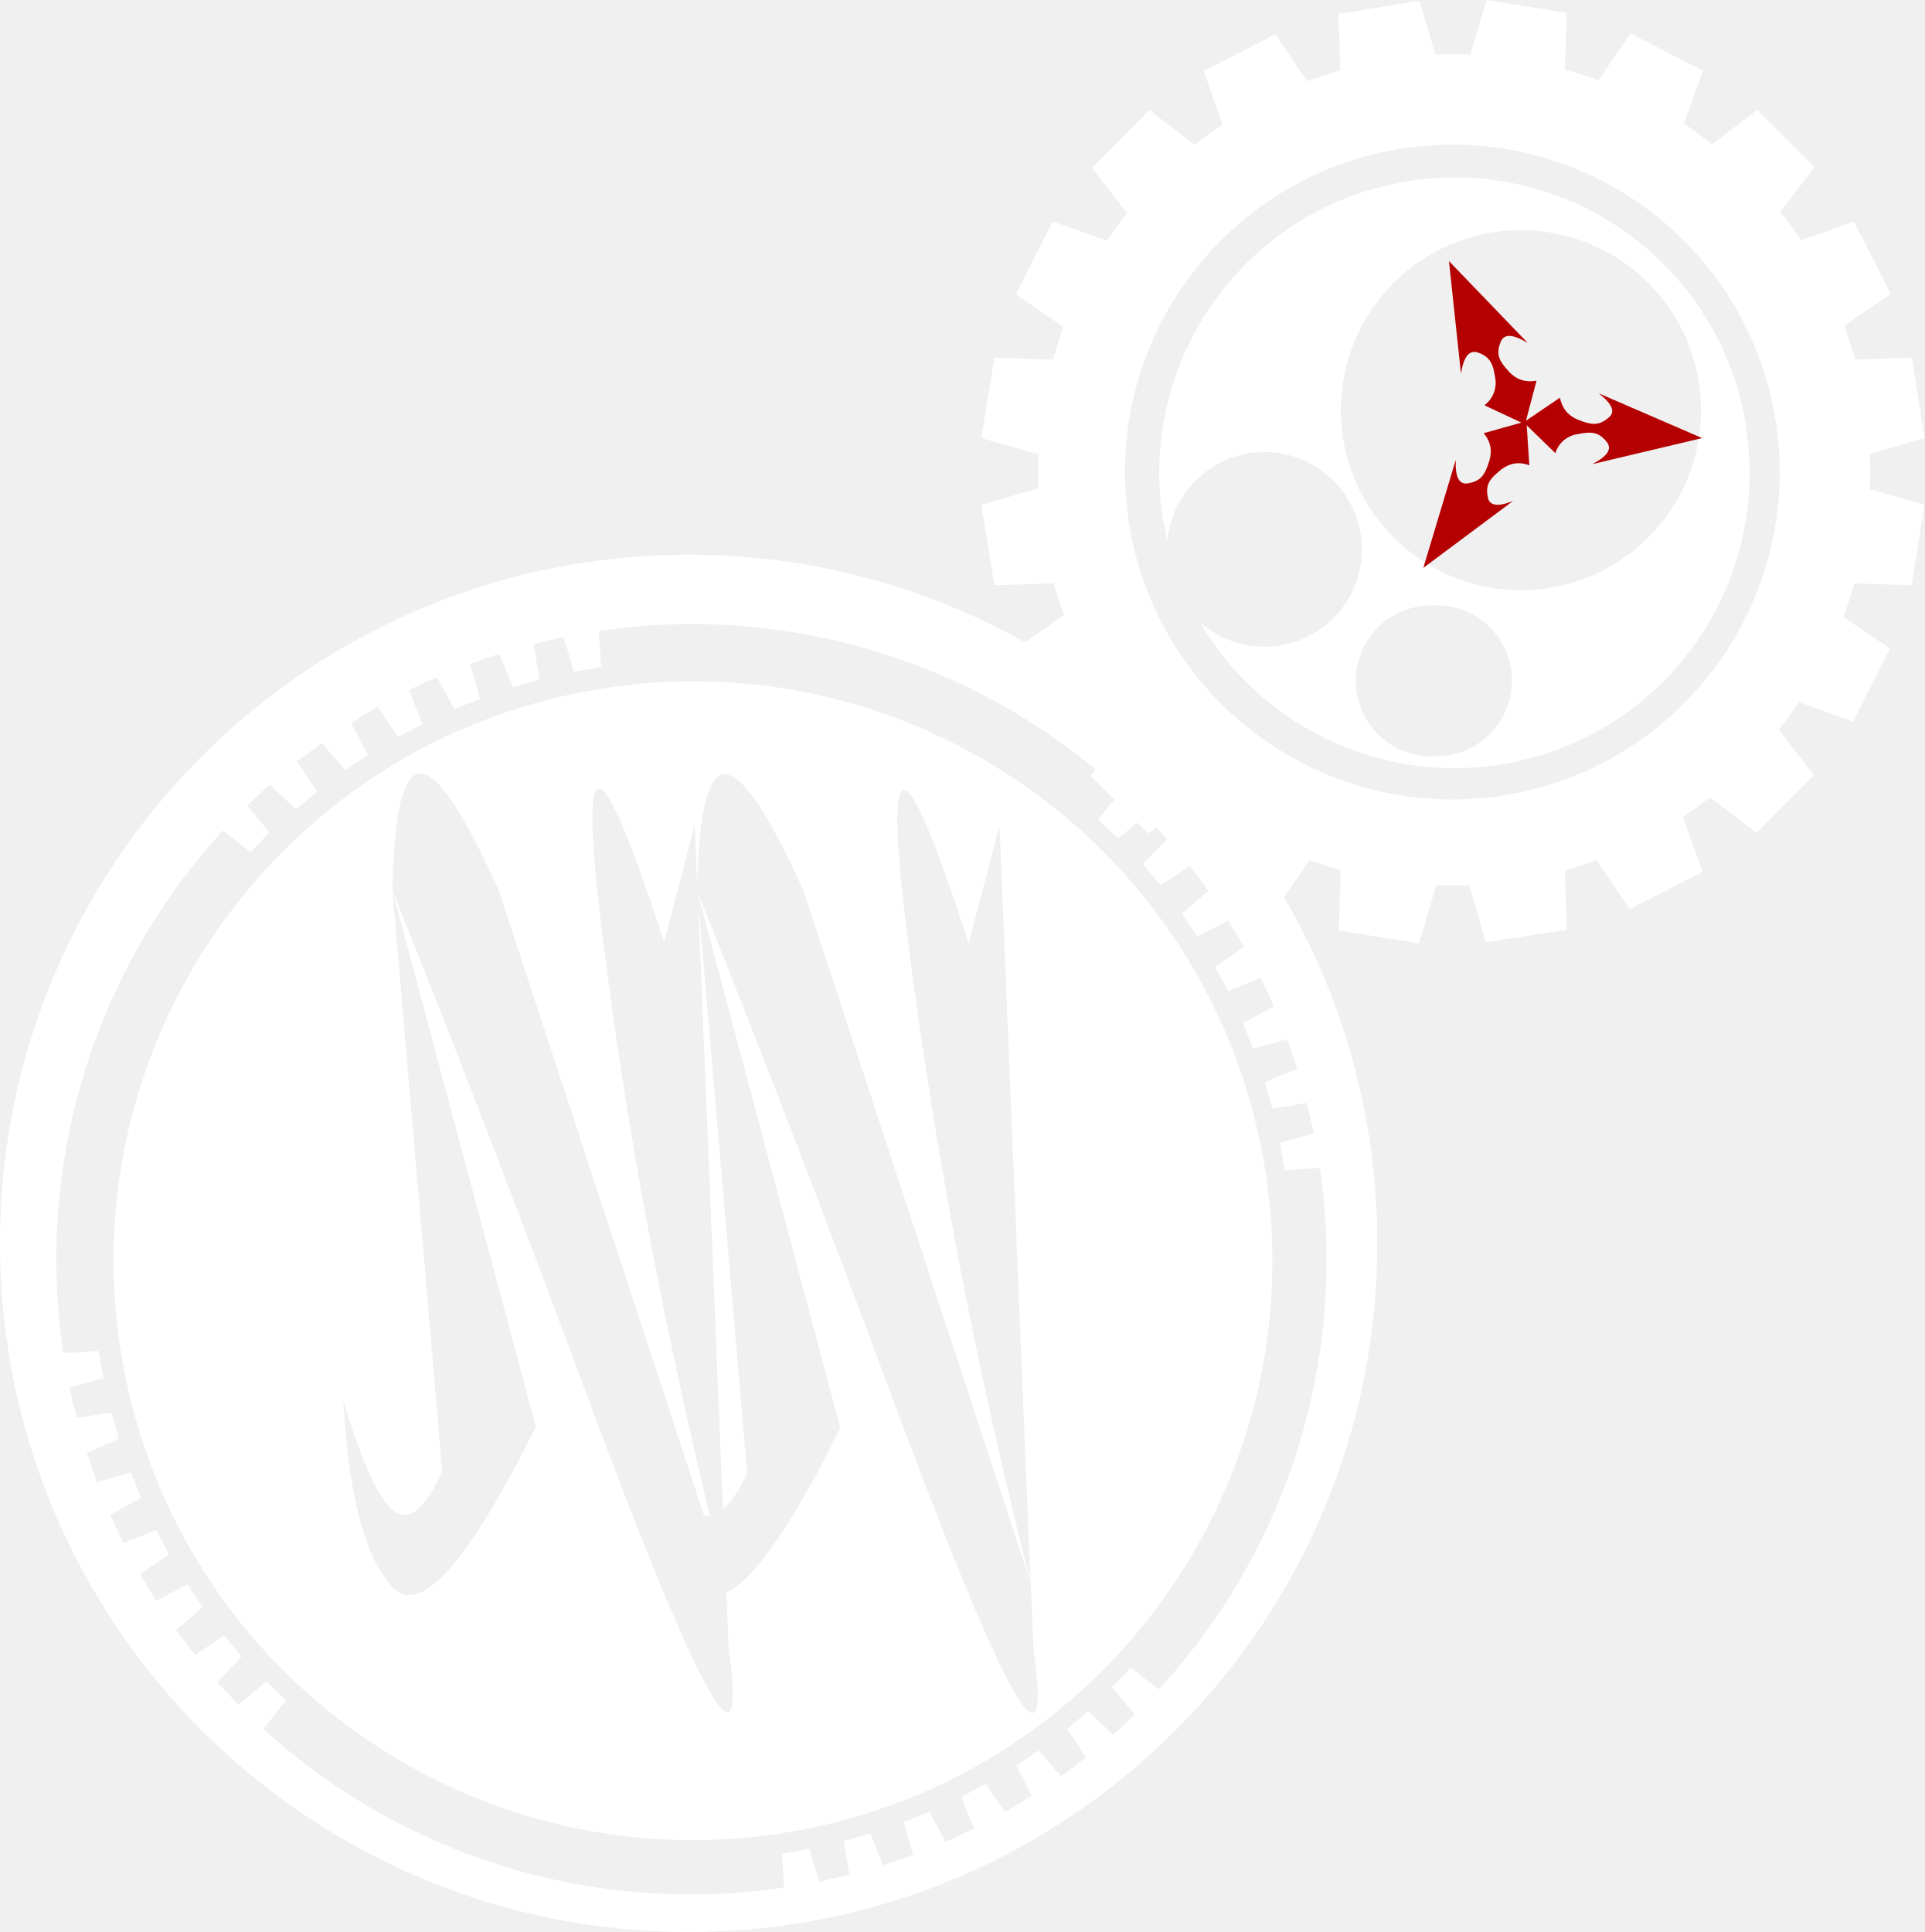
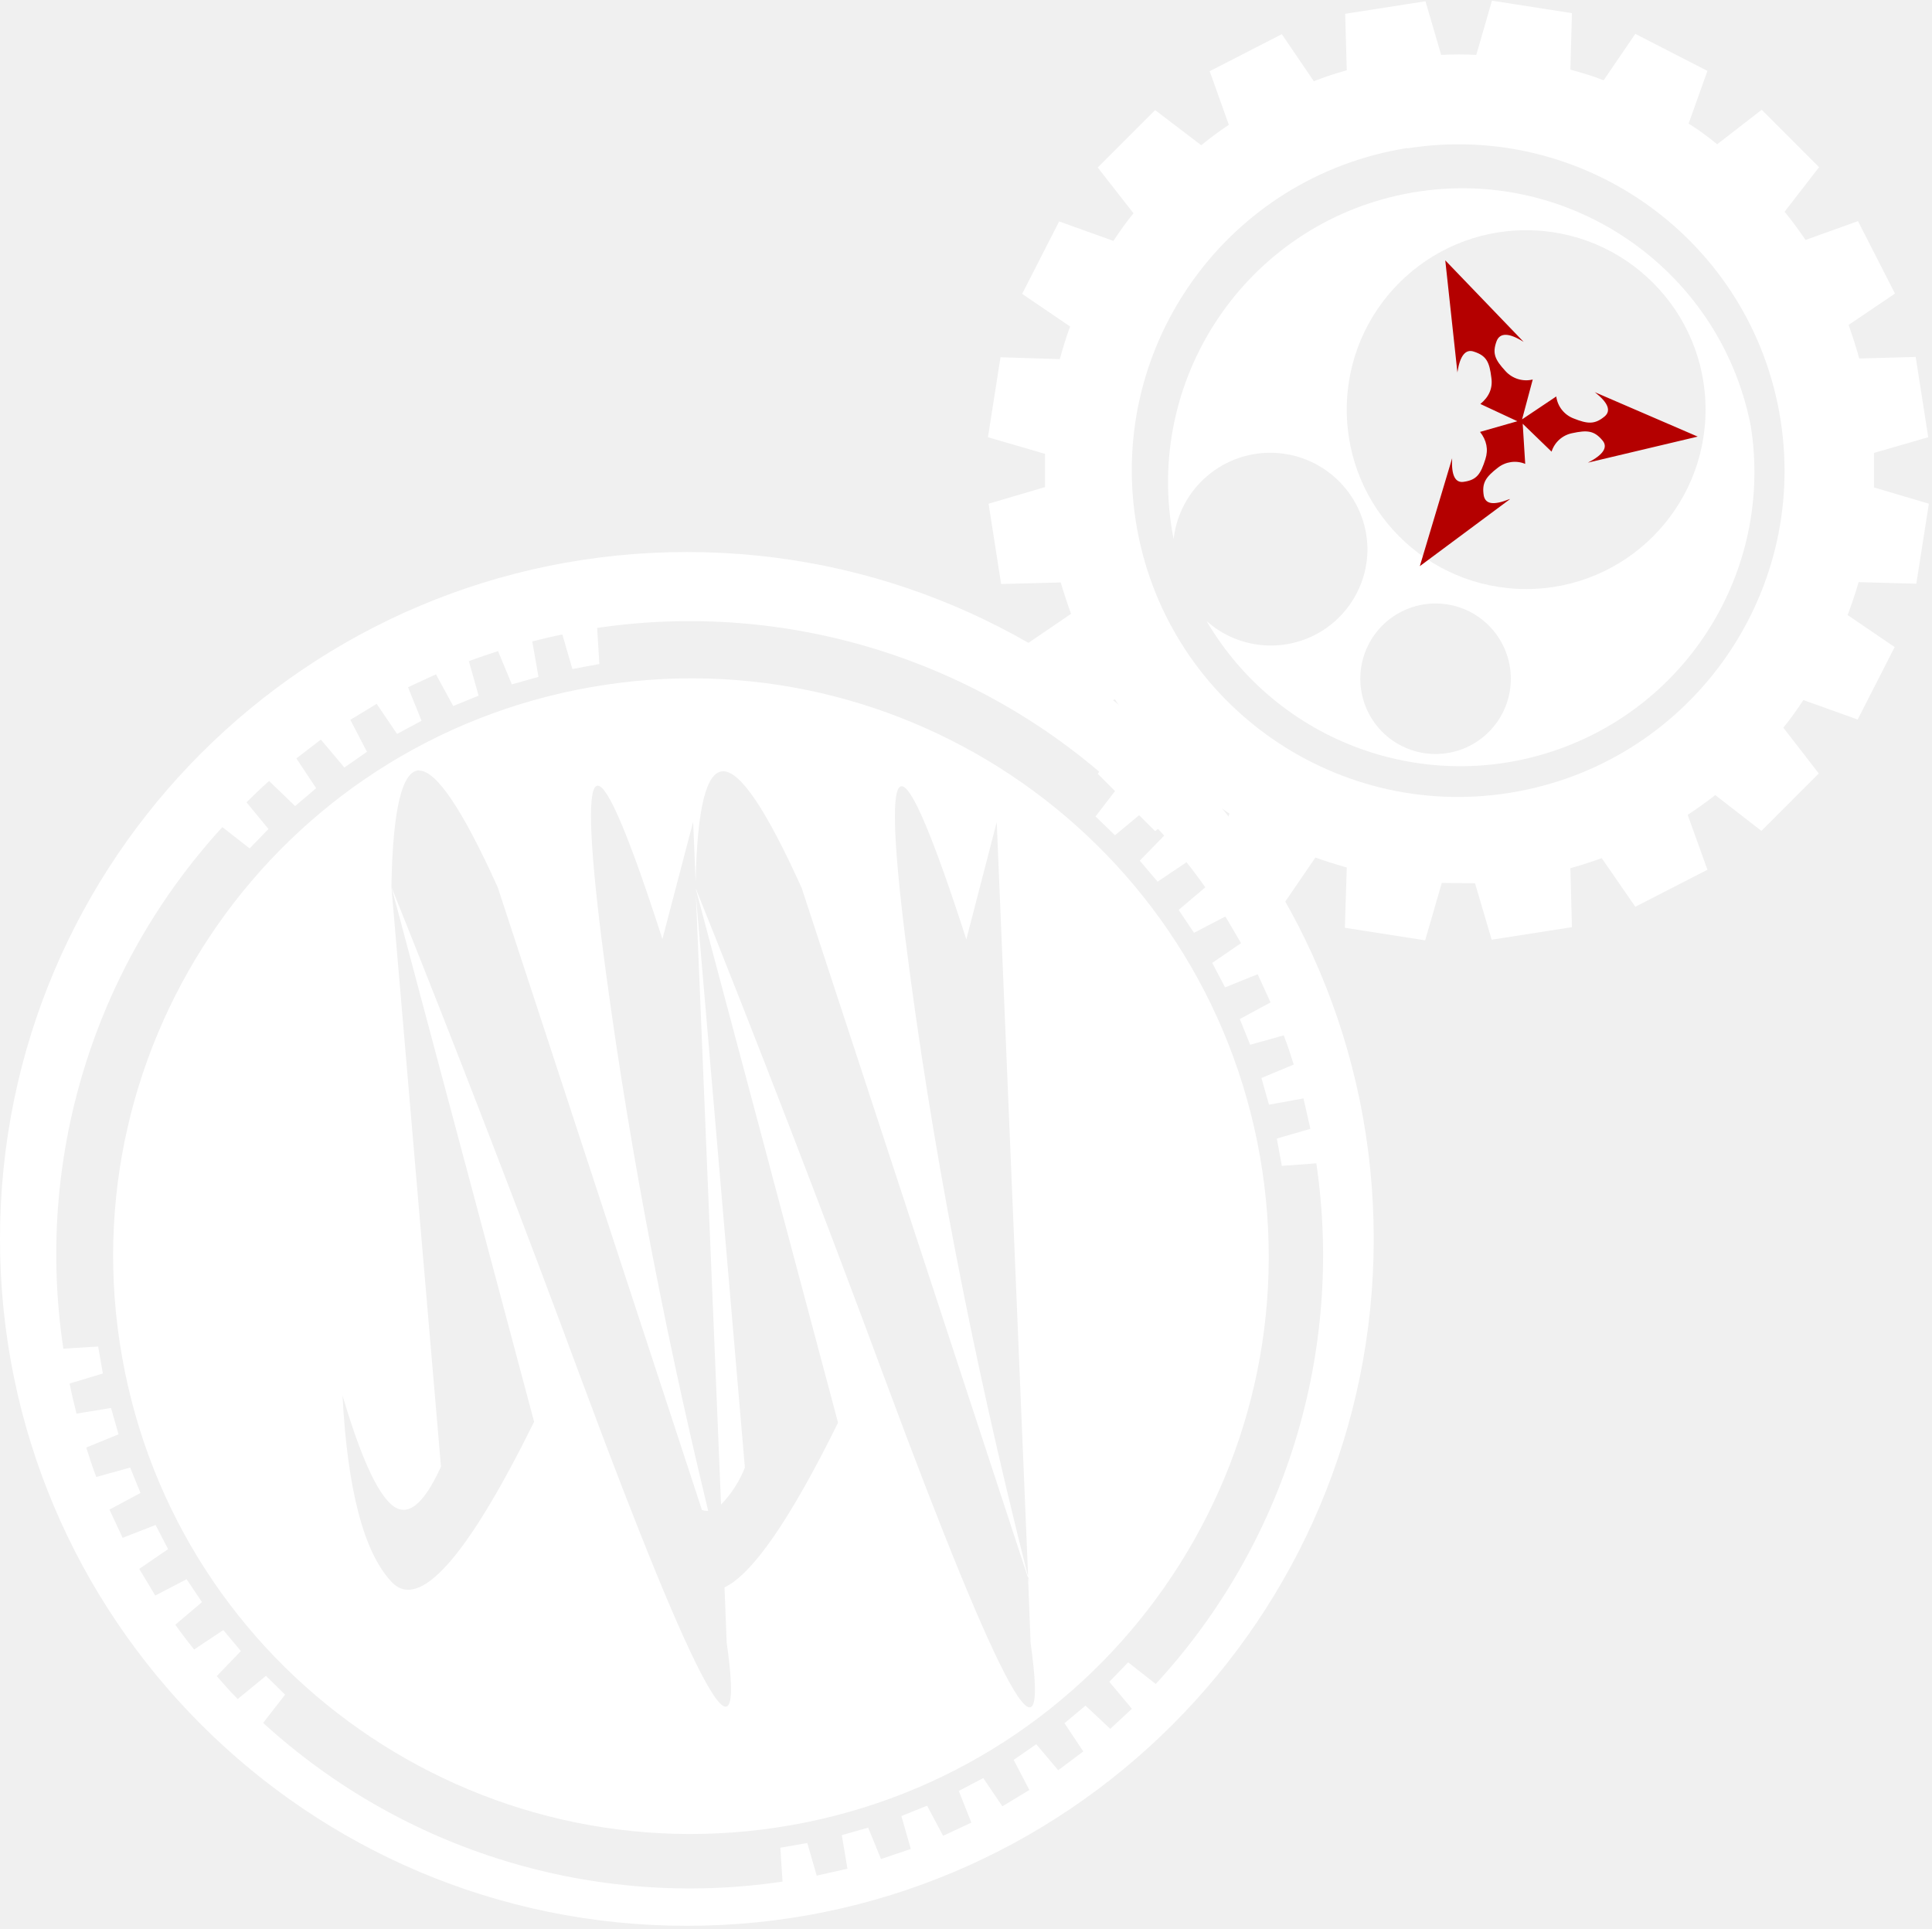
- <svg xmlns="http://www.w3.org/2000/svg" width="510" height="512">
+ <svg xmlns="http://www.w3.org/2000/svg" width="616" height="615">
  <g fill="none" fill-rule="evenodd">
-     <path d="M393.9 0l21.3 3.4-.5 15c3 .9 6 1.8 8.9 2.9l8.5-12.4 19.2 9.8-5 14 7.5 5.5 11.9-9.1 15.2 15.2-9.1 11.8c2 2.5 3.8 5 5.5 7.6l14-5 9.8 19.2-12.3 8.4 2.9 9 15-.5 3.3 21.3-14.5 4.2c.2 3.1.2 6.2 0 9.3l14.5 4.2-3.4 21.3-15.2-.5c-.8 3-1.8 6-2.9 8.9l12.4 8.4-9.8 19.3-14.3-5.1c-1.7 2.5-3.5 4.9-5.4 7.3l9.3 12-15.2 15.3-12.3-9.4a110 110 0 01-7.2 5.2l5.2 14.6-19.3 9.8-8.8-13c-2.7 1-5.5 2-8.4 2.8l.5 15.7-21.4 3.3-4.4-15.1h-8.8l-4.5 15.4-21.3-3.4.5-16a110 110 0 01-8.3-2.7l-9 13.2-19.3-9.8 5.4-15c-2.4-1.7-4.8-3.4-7-5.2l-12.8 9.8-15.2-15.2 9.8-12.7c-1.9-2.3-3.6-4.6-5.3-7l-15 5.3L269 172l13-9c-1-2.7-1.9-5.5-2.7-8.4l-15.8.5-3.4-21.3 15.1-4.4v-9l-15.1-4.3 3.4-21.3 15.5.5 2.8-8.7-12.6-8.6 9.8-19.3 14.4 5.1c1.6-2.5 3.4-5 5.3-7.3l-9.3-12 15.2-15.3 12 9.2a110 110 0 017.4-5.4l-5-14.2L338 9.1l8.4 12.4c2.9-1 5.8-2 8.8-2.8l-.5-15L376.2.2l4.2 14.3c3-.2 6.2-.2 9.2 0L394 0zm-22.5 39.4a86.7 86.7 0 1027 171.4 86.7 86.7 0 00-27-171.4zm91.3 73.7A78.2 78.2 0 01318 164.9a25.8 25.8 0 10-8.6-21.4l-1.2-6a78.2 78.2 0 01154.6-24.4zm-82 47.4a20 20 0 100 39.9 20 20 0 000-40zM403 61a47.7 47.7 0 10.1 95.4 47.7 47.7 0 000-95.4z" fill="#FFF" />
-     <path d="M384 69.2l20.9 21.7c-4-2.4-6.3-2.5-7.2-.3-1.3 3.3-.5 5 2.3 8 1.9 2 4.3 2.8 7.2 2.3l-2.8 10.6 9-6.1c.6 2.8 2.1 4.7 4.7 5.8 3.8 1.5 5.6 1.7 8.3-.6 1.7-1.4.9-3.5-2.5-6.2l-.3-.2 27.5 11.9L422 123c4-2.1 5.3-4 3.8-5.9-2.2-2.7-4-2.8-8-2a7.2 7.2 0 00-5.6 5l-7.6-7.4.7 10.6c-2.7-1-5.1-.6-7.3 1-3.2 2.6-4.4 4-3.7 7.5.4 2.2 2.6 2.6 6.6 1l.3-.2-24 17.9 8.6-28.6c-.2 4.5.9 6.6 3.2 6.2 3.4-.6 4.5-2.1 5.7-6 .8-2.6.4-5-1.5-7.3l10-2.8-9.8-4.6a7.4 7.4 0 002.9-7c-.6-4-1.3-5.8-4.7-7-2.2-.7-3.7 1.1-4.4 5.5v.3l-3.2-30z" fill="#B40000" />
-     <path d="M182.5 147a182.5 182.5 0 110 365 182.5 182.5 0 010-365zM297 209.7a168 168 0 00-138.3-42.5l.6 9.6-7.2 1.2-2.7-9.1c-2.7.5-5.3 1.1-8 1.8l1.6 9.4-7 2-3.7-8.8c-2.6.8-5.1 1.7-7.7 2.7l2.6 9.2-6.8 2.7-4.6-8.4c-2.5 1-5 2.2-7.4 3.4l3.6 9-6.5 3.4-5.4-8a167 167 0 00-7 4.3l4.4 8.5-6 4-6.2-7.2-6.6 4.9 5.3 8-5.6 4.7-6.9-6.6-6 5.6 5.9 7.1-5 5.2-7.3-5.7a168 168 0 00-42.3 138.5l9.3-.6 1.3 7.2-9 2.6c.6 2.7 1.2 5.4 2 8l9.1-1.5 2 7L23 385l2.7 7.8 9-2.6 2.7 6.8-8.2 4.4c1.1 2.6 2.3 5 3.5 7.5l8.7-3.4 3.4 6.4-7.7 5.3 4.3 7 8.3-4.3 4 6-7 6.1c1.6 2.2 3.2 4.4 5 6.6l7.7-5.2L64 439l-6.4 6.8 5.6 6 7.4-6.2 5.2 5-6 7.6a168 168 0 00138 42l-.5-8.9 7.2-1.3 2.6 8.7 8-1.9-1.5-8.9 7-2 3.5 8.4 7.9-2.7-2.5-8.7 6.8-2.8 4.3 8c2.6-1.1 5-2.3 7.5-3.5l-3.3-8.4 6.4-3.5 5.2 7.5a167 167 0 007-4.3l-4.1-8 6-4 5.9 6.8c2.3-1.6 4.5-3.3 6.6-5l-5-7.5 5.6-4.7 6.6 6.2c2-1.7 3.8-3.5 5.7-5.4l-6-7.2 5-5.1 7.4 5.7a168 168 0 0042.7-138.2l-9.3.6-1.3-7.2 9-2.6-1.9-8-9.1 1.5-2-7 8.6-3.6a168 168 0 00-2.7-7.8l-9 2.5-2.7-6.8 8.2-4.4a167 167 0 00-3.5-7.5l-8.6 3.4-3.5-6.4 7.7-5.3a167 167 0 00-4.2-7l-8.2 4.3-4.1-6 7-6.1c-1.5-2.3-3.2-4.5-4.9-6.6l-7.7 5.1-4.7-5.6 6.4-6.7-5.7-6.1-7.3 6-5.2-5zm-140-26.8a153.5 153.5 0 1153.3 302.4A153.5 153.5 0 01157 182.9zM111.4 205c-4.6 0-7 10.3-7.4 31 16.5 41 33.4 84.9 50.7 131.5 30.8 83 43.6 106.1 38.4 69.3l-.6-14.7c7.4-3.5 17.5-18 30.2-43.7l-37.8-141.8v-.1c16.5 41 33.3 84.7 50.6 131.3 30.8 83 43.6 106 38.4 69.2l-.7-17.4L213 236.2c-9.3-20.7-16.3-31-20.9-31-4.4 0-6.9 9.8-7.3 29.4l-.7-16-8.1 31.1c-17.6-54.3-23-54.3-16.1 0 6 48.6 15.5 99.2 28.2 152-.5 0-1 0-1.6-.3L132.2 236c-9.3-20.7-16.2-31-20.8-31zm-7.4 31l13.2 154c-4.7 10.3-9.1 13.7-13.2 10.1-4-3.6-8.4-13.3-13-29 1.3 25.1 5.7 41.7 13 49.5 7.4 7.9 20-6.3 38-42.5L104 236zm152.7 14c-17.5-54.3-22.9-54.3-16 0a1401 1401 0 0032.1 168l.3 1.1-8.2-200.3zM185 238.4l13 151.9a30 30 0 01-6.4 9.8L185 238.4z" fill="#FFF" />
+     <path d="m475.6.2 25.6 4-.5 18c3.6 1 7.1 2 10.6 3.4l10.1-14.8 23 11.8-6 16.8c3.2 2 6.2 4.2 9.1 6.6l14.2-11L580 53.3l-11 14.2c2.4 2.9 4.6 6 6.7 9l16.7-6 11.8 23.1-14.8 10c1.3 3.6 2.4 7.1 3.4 10.7l18-.5 4 25.6-17.3 5v11l17.5 5.2-4 25.5-18.4-.5c-1 3.5-2.2 7-3.5 10.5l15 10.2-11.8 23.1-17.3-6.2c-2 3-4.1 6-6.4 8.8l11.3 14.6-18.3 18.3-14.7-11.4c-2.8 2.2-5.8 4.3-8.8 6.3l6.3 17.5-23 11.8-10.7-15.5a132 132 0 0 1-10 3.2l.5 18.8-25.6 4-5.3-18-10.6-.1-5.3 18.3-25.6-4 .6-19.2c-3.4-1-6.7-2-10-3.2l-10.8 15.8-23-11.8 6.4-18c-3-2-5.7-4-8.5-6.2L368.3 265 350 246.7l11.7-15.1c-2.2-2.8-4.2-5.6-6.2-8.6l-18 6.5-11.7-23.1 15.7-10.7c-1.2-3.3-2.3-6.6-3.3-10l-19 .5-4-25.6 18-5.3v-10.6l-18.2-5.3 4-25.5 18.9.6c1-3.5 2-7 3.3-10.4l-15.3-10.4 11.8-23.1 17.3 6.2c2-3 4.1-6 6.4-8.8L350 53.4l18.3-18.3L383 46.3c2.8-2.3 5.8-4.5 8.8-6.5l-6.1-17.1 23-11.8 10.2 15c3.5-1.4 7-2.5 10.5-3.5l-.5-18 25.6-4 5 17.1c3.8-.2 7.5-.2 11.2 0l5-17.3Zm-26.9 47a104 104 0 1 0 32.5 205.6 104 104 0 0 0-32.5-205.5Zm109.5 88.5A93.8 93.8 0 0 1 384.7 198a30.8 30.8 0 0 0 51.3-23.3 31 31 0 0 0-61.8-2.8 93.7 93.7 0 1 1 184-36.2Zm-98.3 56.8a24 24 0 1 0 0 47.8 24 24 0 0 0 0-47.8Zm26.7-119.1a57.2 57.2 0 1 0 0 114.4 57.2 57.2 0 0 0 0-114.4Z" fill="#FFF" />
+     <path d="m460.8 83 25 26c-4.6-2.9-7.5-3-8.6-.3-1.5 4-.5 6 2.8 9.6a8.9 8.9 0 0 0 8.7 2.7l-3.4 12.7 10.9-7.3a8.7 8.7 0 0 0 5.5 7c4.5 1.8 6.8 2 10-.7 2-1.8 1-4.3-3-7.5l-.3-.2 32.9 14.2-35 8.3c4.9-2.5 6.4-4.9 4.7-7-2.7-3.3-5-3.4-9.7-2.4a8.7 8.7 0 0 0-6.6 5.9l-9.2-8.9.8 12.8a8.7 8.7 0 0 0-8.7 1.2c-3.9 3-5.2 4.9-4.5 9 .6 2.7 3.2 3 8 1.1l.4-.1-28.8 21.4 10.3-34.4c-.3 5.5 1 8 3.8 7.5 4.1-.6 5.3-2.5 6.8-7.2 1-3.1.4-6-1.7-8.7l11.9-3.4-11.8-5.5c2.8-2.3 4-5.1 3.5-8.4-.6-4.9-1.5-7-5.6-8.3-2.6-.9-4.4 1.3-5.2 6.5v.3l-3.9-36Z" fill="#B40000" />
+     <path d="M219 176a219 219 0 1 1 0 438 219 219 0 0 1 0-438Zm137.3 75.2a201.6 201.6 0 0 0-165.9-51l.7 11.5-8.6 1.6-3.2-11c-3.2.6-6.4 1.4-9.6 2.2l2 11.3-8.5 2.4-4.4-10.6c-3.1 1-6.2 2-9.3 3.2l3.1 11-8.1 3.3L139 215l-8.9 4.1 4.3 10.7-7.8 4.2-6.5-9.6-8.4 5.1 5.3 10.2-7.2 5-7.5-8.9-7.8 6 6.3 9.5-6.7 5.7-8.3-8c-2.5 2.2-4.9 4.5-7.2 6.8l7 8.5-6 6.2-8.7-6.8A201.6 201.6 0 0 0 20.2 430l11.1-.7 1.5 8.6-10.6 3.2c.6 3.2 1.4 6.4 2.2 9.6l11-1.8 2.4 8.4-10.3 4.2c1 3.2 2 6.3 3.2 9.4l10.8-3 3.3 8.1-9.9 5.3 4.2 9 10.5-4.1 4 7.7-9.2 6.3 5.1 8.5 10-5.2 4.9 7.3-8.5 7.2c1.9 2.7 3.9 5.3 6 7.9l9.3-6.2 5.6 6.7-7.7 8c2.2 2.5 4.4 5 6.7 7.3l9-7.4 6.1 6-7 9a201.6 201.6 0 0 0 165.6 50.6l-.7-10.8 8.6-1.5 3 10.4 9.8-2.2-1.8-10.7 8.4-2.4 4.1 10 9.5-3.2-3-10.5 8.2-3.3 5.1 9.6 9-4.2-4-10.1 7.8-4.1 6.1 9 8.6-5.2-5-9.6 7.2-5 7 8.3 8-6-6-9 6.7-5.6 7.9 7.4 6.9-6.4-7.2-8.6 6-6.2 8.8 6.9a201.6 201.6 0 0 0 51.2-166l-11 .8-1.6-8.7 10.7-3.1-2.2-9.7-11 2-2.4-8.5 10.3-4.3c-1-3.1-2-6.3-3.2-9.3l-10.7 3-3.3-8.2 9.8-5.3-4.1-9-10.4 4.2-4.1-7.8 9.2-6.3-5-8.5-10 5.2-4.9-7.3 8.5-7.2c-1.9-2.7-3.9-5.4-6-8l-9.2 6.2-5.7-6.7 7.8-8-6.9-7.4-8.8 7.3-6.2-6Zm-168-32.1a184.2 184.2 0 1 1 64 362.8 184.2 184.2 0 0 1-64-362.8Zm-54.6 26.5c-5.5 0-8.5 12.4-8.9 37.2a6123.4 6123.4 0 0 1 60.9 157.9c37 99.6 52.3 127.3 46 83l-.7-17.6c8.9-4.2 21-21.7 36.2-52.5l-45.3-170v-.2c19.7 49.1 40 101.6 60.7 157.5 37 99.6 52.3 127.3 46 83l-.8-20.8-72.2-220c-11.2-24.8-19.5-37.2-25-37.2-5.4 0-8.3 11.7-8.8 35.2L221 262l-9.8 37.4c-21-65.2-27.5-65.2-19.4 0 7.4 58.2 18.7 119 34 182.3-.7 0-1.3 0-2-.3l-65.1-198.5c-11.2-24.8-19.6-37.2-25-37.2Zm-8.9 37.2 15.8 184.8c-5.6 12.4-10.9 16.4-15.8 12.1-4.9-4.3-10-15.9-15.6-34.8 1.6 30.2 6.8 50 15.6 59.4 8.8 9.5 24-7.5 45.5-51l-45.5-170.5Zm203 219.7v.6l.5 1.5-.5-2Zm-19.7-203c-21-65.1-27.5-65.1-19.4 0 8.1 64.3 21 131.6 38.8 202l.3 1-10-240.4Zm-86.2-13.8 15.6 182.2a36 36 0 0 1-7.6 11.8l-8-194Z" fill="#FFF" />
  </g>
</svg>
